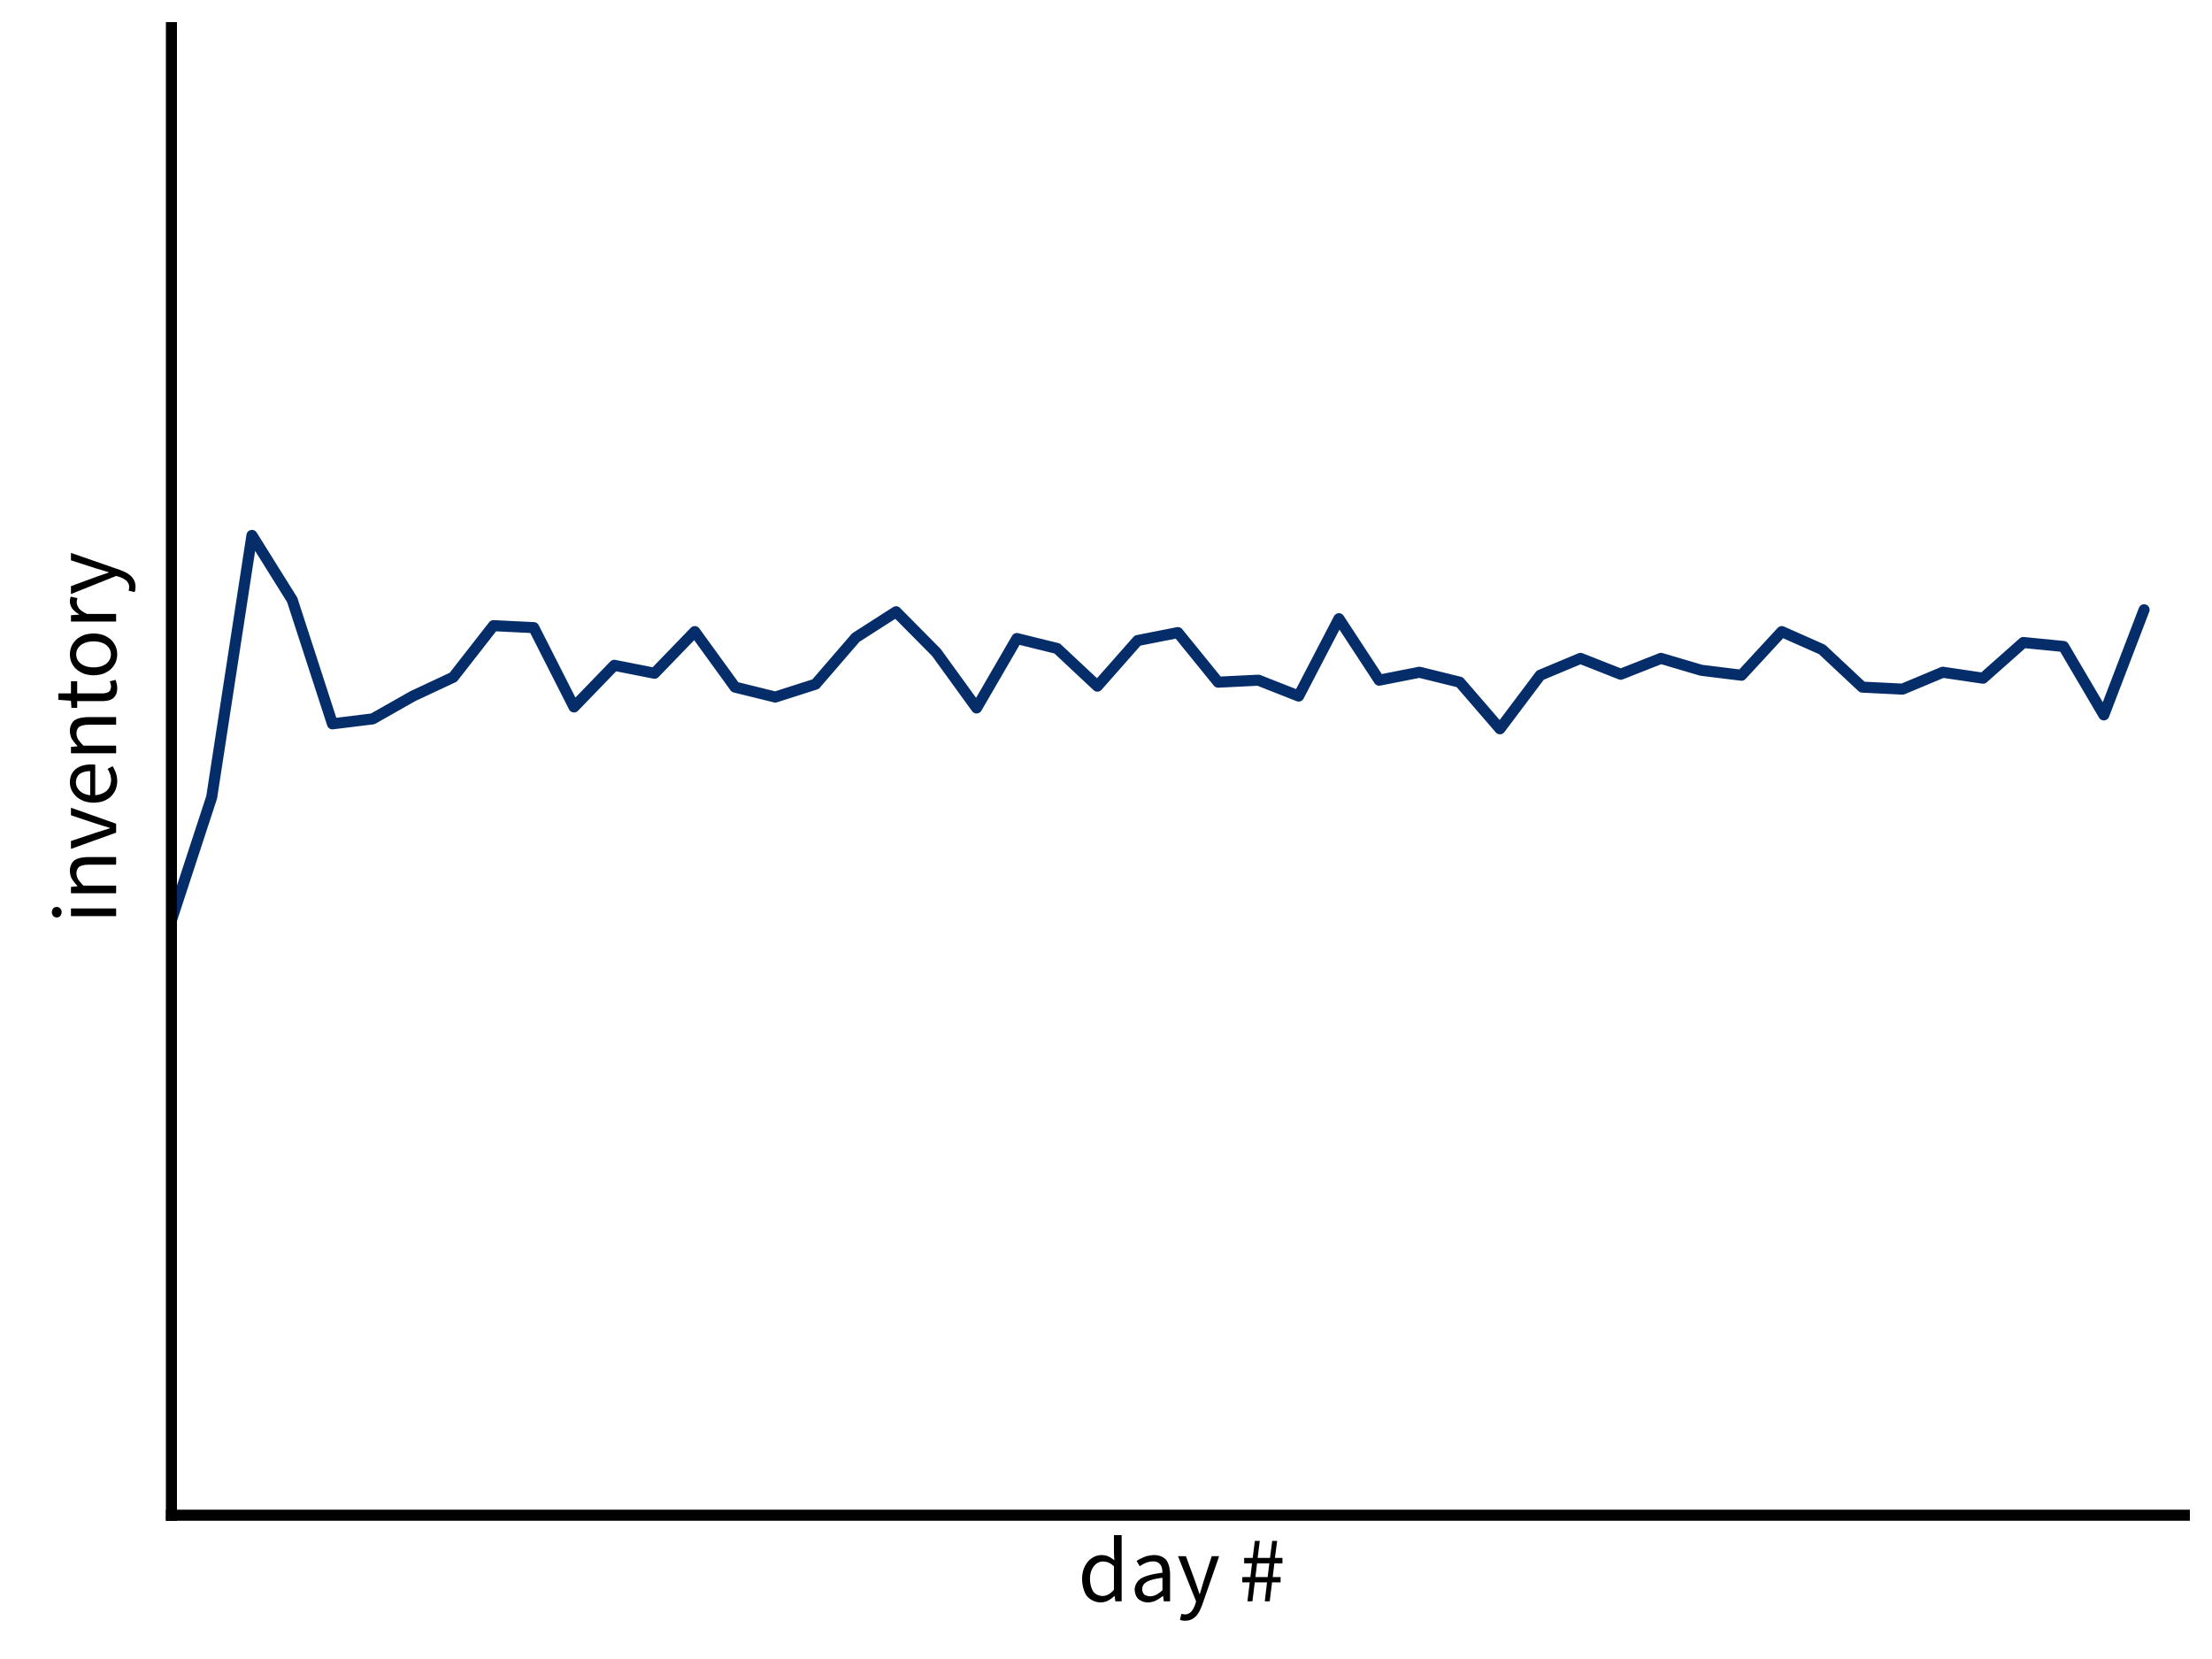
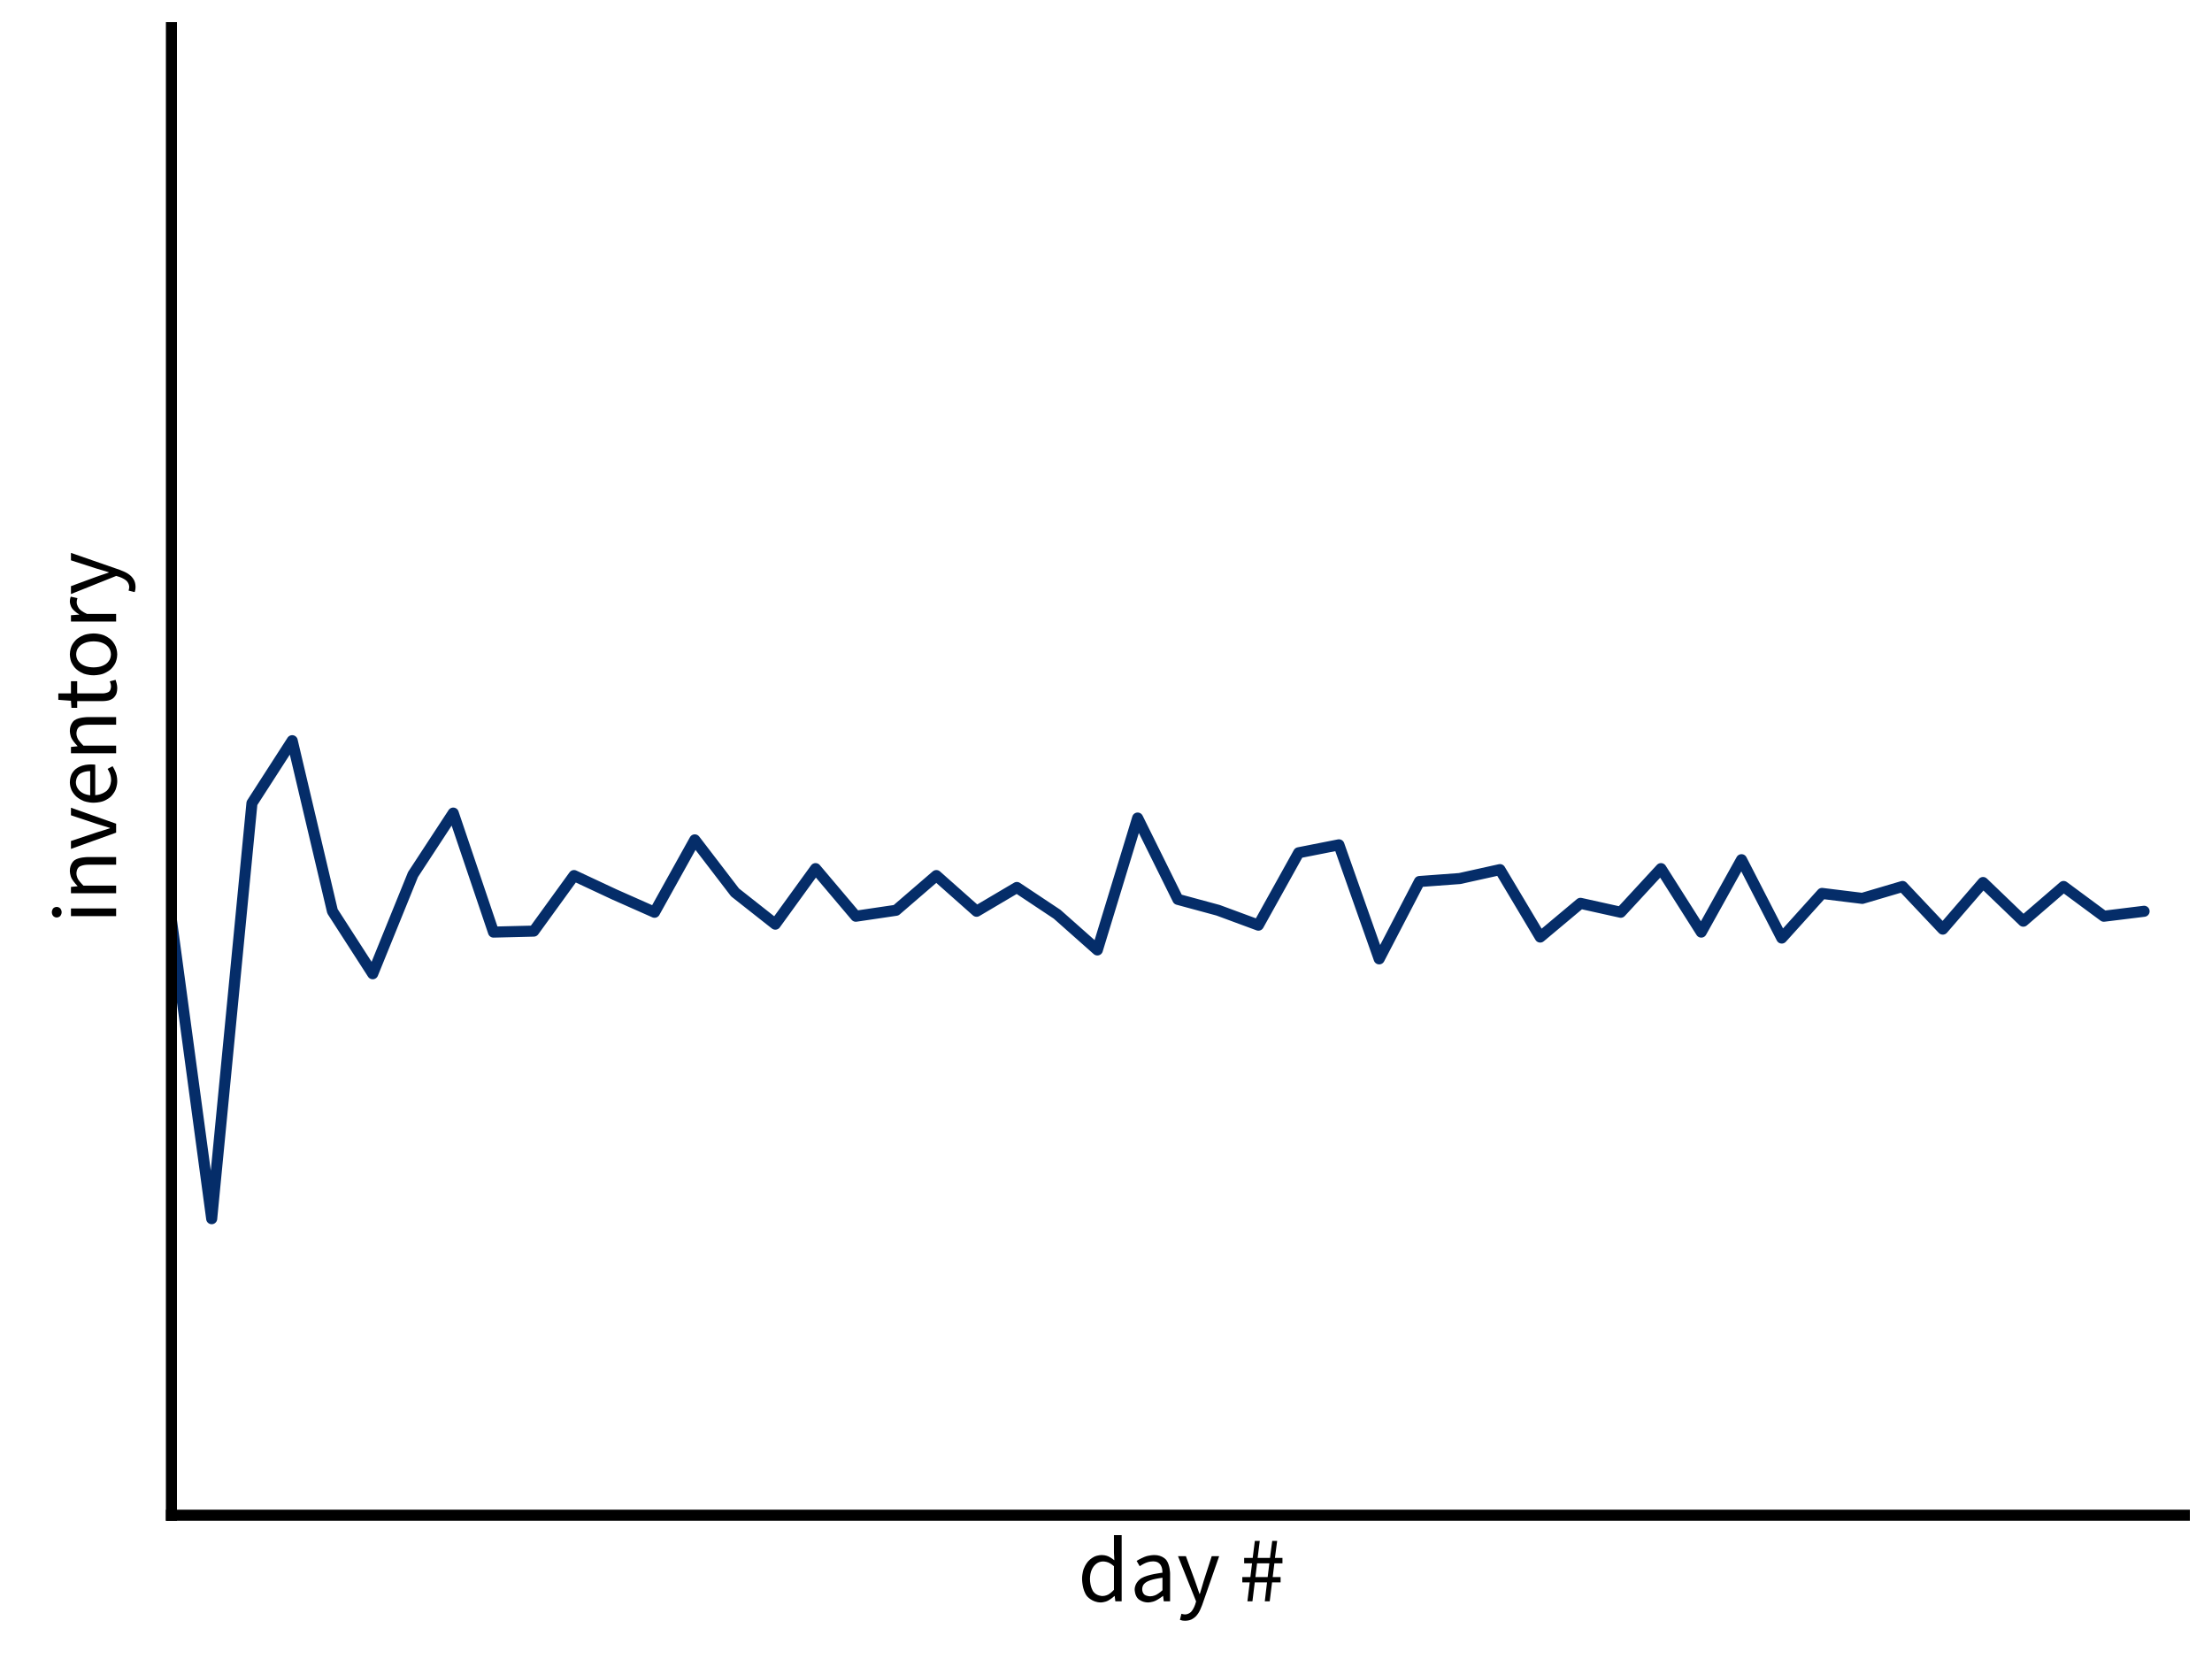
<svg xmlns="http://www.w3.org/2000/svg" height="600" stroke-opacity="1" viewBox="0.0 0.0 800.0 600.0" font-size="1" width="800" stroke="rgb(0,0,0)" version="1.1">
  <defs />
  <g stroke-linejoin="bevel" stroke-opacity="0.0" fill-opacity="0.0" stroke="rgb(0,0,0)" stroke-width="0.0" fill="rgb(0,0,0)" stroke-linecap="butt" stroke-miterlimit="10.0">
    <path d="M 0,0 v 600 h 800 v -600 Z" />
  </g>
  <g stroke-linejoin="round" stroke-opacity="1.0" fill-opacity="0.0" stroke="rgb(5,45,105)" stroke-width="4" fill="rgb(0,0,0)" stroke-linecap="round" stroke-miterlimit="10.0">
    <defs>
      <clipPath id="myClip1">
        <path d="M 62,10 v 538 h 728 v -538 Z" />
      </clipPath>
    </defs>
    <g clip-path="url(#myClip1)">
-       <path d="M 62,332.8 l 14.56,-44.475 l 14.56,-94.688 l 14.56,23.313 l 14.56,44.833 l 14.56,-1.793 l 14.56,-8.249 l 14.56,-6.815 l 14.56,-18.651 l 14.56,0.717 l 14.56,28.693 l 14.56,-15.064 l 14.56,2.869 l 14.56,-15.064 l 14.56,20.085 l 14.56,3.587 l 14.56,-4.663 l 14.56,-16.857 l 14.56,-9.325 l 14.56,14.705 l 14.56,20.085 l 14.56,-25.107 l 14.56,3.587 l 14.56,13.629 l 14.56,-16.499 l 14.56,-2.869 l 14.56,17.933 l 14.56,-0.717 l 14.56,5.739 l 14.56,-27.976 l 14.56,22.237 l 14.56,-2.869 l 14.56,3.587 l 14.56,16.857 l 14.56,-19.368 l 14.56,-6.097 l 14.56,5.739 l 14.56,-5.739 l 14.56,4.304 l 14.56,1.793 l 14.56,-15.781 l 14.56,6.456 l 14.56,13.629 l 14.56,0.717 l 14.56,-6.097 l 14.56,2.152 l 14.56,-12.912 l 14.56,1.435 l 14.56,24.748 l 14.56,-38.019 " />
+       <path d="M 62,332.8 l 14.56,107.959 l 14.56,-150.281 l 14.56,-22.596 l 14.56,61.691 l 14.56,22.596 l 14.56,-35.867 l 14.56,-22.237 l 14.56,43.04 l 14.56,-0.359 l 14.56,-20.085 l 14.56,6.815 l 14.56,6.456 l 14.56,-26.183 l 14.56,19.009 l 14.56,11.477 l 14.56,-20.085 l 14.56,17.216 l 14.56,-2.152 l 14.56,-12.553 l 14.56,12.912 l 14.56,-8.608 l 14.56,9.684 l 14.56,12.912 l 14.56,-47.703 l 14.56,29.411 l 14.56,3.945 l 14.56,5.38 l 14.56,-26.183 l 14.56,-2.869 l 14.56,41.247 l 14.56,-27.976 l 14.56,-1.076 l 14.56,-3.228 l 14.56,24.389 l 14.56,-12.195 l 14.56,3.228 l 14.56,-15.781 l 14.56,22.955 l 14.56,-26.183 l 14.56,28.335 l 14.56,-16.14 l 14.56,1.793 l 14.56,-4.304 l 14.56,15.423 l 14.56,-16.857 l 14.56,13.988 l 14.56,-12.553 l 14.56,10.76 l 14.56,-1.793 " />
    </g>
  </g>
  <g stroke-linejoin="bevel" stroke-opacity="0.0" fill-opacity="1.0" stroke="rgb(0,0,0)" stroke-width="0.0" fill="rgb(0,0,0)" stroke-linecap="butt" stroke-miterlimit="10.0">
    <path d="M 42,334.076 ZM 22.302,329.908 c 0,0.807 -0.504,1.361 -0.504 1.361c -0.504,0.555 -1.277,0.555 -1.277 0.555c -0.807,0 -1.294,-0.555 -1.294 -0.555c -0.487,-0.555 -0.487,-1.361 -0.487 -1.361c -0,-0.807 0.487,-1.361 0.487 -1.361c 0.487,-0.555 1.294,-0.555 1.294 -0.555c 0.773,-0 1.277,0.555 1.277 0.555c 0.504,0.555 0.504,1.361 0.504 1.361ZM 22.302,329.908 ZM 25.664,331.319 l -0,-2.756 l 16.336,-0 l 0,2.756 l -16.336,0 ZM 42,325.807 ZM 25.664,323.05 l -0,-2.286 l 2.353,-0.235 l -0,-0.101 c -1.177,-1.177 -1.966,-2.471 -1.966 -2.471c -0.79,-1.294 -0.79,-3.008 -0.79 -3.008c -0,-2.588 1.613,-3.781 1.613 -3.781c 1.613,-1.193 4.773,-1.193 4.773 -1.193l 10.353,-0 l 0,2.756 l -9.983,0 c -2.319,0 -3.345,0.74 -3.345 0.74c -1.025,0.74 -1.025,2.353 -1.025 2.353c 0,1.277 0.639,2.252 0.639 2.252c 0.639,0.975 1.882,2.219 1.882 2.219l 11.832,-0 l 0,2.756 l -16.336,0 ZM 42,307.42 ZM 25.664,307.017 l -0,-2.857 l 9.277,-3.092 c 1.21,-0.37 2.42,-0.756 2.42 -0.756c 1.21,-0.387 2.387,-0.756 2.387 -0.756l -0,-0.135 c -1.177,-0.37 -2.387,-0.74 -2.387 -0.74l -2.42,-0.74 l -9.277,-3.092 l -0,-2.723 l 16.336,5.782 l 0,3.227 ZM 42,291.857 ZM 33.865,290.311 c -2.017,0 -3.613,-0.622 -3.613 -0.622c -1.597,-0.622 -2.706,-1.647 -2.706 -1.647c -1.109,-1.025 -1.698,-2.336 -1.698 -2.336c -0.588,-1.311 -0.588,-2.723 -0.588 -2.723c -0,-1.546 0.538,-2.773 0.538 -2.773c 0.538,-1.227 1.546,-2.05 1.546 -2.05c 1.008,-0.824 2.42,-1.26 2.42 -1.26c 1.412,-0.437 3.16,-0.437 3.16 -0.437c 0.908,-0 1.513,0.101 1.513 0.101l 0,11.025 c 2.655,-0.168 4.202,-1.63 4.202 -1.63c 1.546,-1.462 1.546,-3.815 1.546 -3.815c -0,-1.177 -0.353,-2.168 -0.353 -2.168c -0.353,-0.992 -0.924,-1.899 -0.924 -1.899l 1.815,-0.975 c 0.672,1.076 1.177,2.387 1.177 2.387c 0.504,1.311 0.504,2.992 0.504 2.992c 0,1.647 -0.588,3.076 -0.588 3.076c -0.588,1.429 -1.681,2.487 -1.681 2.487c -1.092,1.059 -2.672,1.664 -2.672 1.664c -1.58,0.605 -3.597,0.605 -3.597 0.605ZM 33.865,290.311 ZM 32.622,278.882 c -2.521,0 -3.849,1.059 -3.849 1.059c -1.328,1.059 -1.328,2.975 -1.328 2.975c 0,0.874 0.353,1.664 0.353 1.664c 0.353,0.79 1.008,1.429 1.008 1.429c 0.655,0.639 1.613,1.059 1.613 1.059c 0.958,0.42 2.202,0.555 2.202 0.555l -0,-8.739 ZM 42,275.185 ZM 25.664,272.429 l -0,-2.286 l 2.353,-0.235 l -0,-0.101 c -1.177,-1.177 -1.966,-2.471 -1.966 -2.471c -0.79,-1.294 -0.79,-3.008 -0.79 -3.008c -0,-2.588 1.613,-3.781 1.613 -3.781c 1.613,-1.193 4.773,-1.193 4.773 -1.193l 10.353,-0 l 0,2.756 l -9.983,0 c -2.319,0 -3.345,0.74 -3.345 0.74c -1.025,0.74 -1.025,2.353 -1.025 2.353c 0,1.277 0.639,2.252 0.639 2.252c 0.639,0.975 1.882,2.219 1.882 2.219l 11.832,-0 l 0,2.756 l -16.336,0 ZM 42,256.798 ZM 27.916,253.571 l 0,2.42 l -2.084,0 l -0.168,-2.555 l -4.571,-0.336 l -0,-2.319 l 4.571,-0 l -0,-4.403 l 2.252,-0 l 0,4.403 l 9.076,-0 c 1.513,-0 2.336,-0.555 2.336 -0.555c 0.824,-0.555 0.824,-1.966 0.824 -1.966c -0,-0.437 -0.135,-0.941 -0.135 -0.941c -0.135,-0.504 -0.302,-0.908 -0.302 -0.908l 2.084,-0.538 c 0.235,0.672 0.42,1.462 0.42 1.462c 0.185,0.79 0.185,1.563 0.185 1.563c 0,1.311 -0.403,2.202 -0.403 2.202c -0.403,0.891 -1.109,1.445 -1.109 1.445c -0.706,0.555 -1.714,0.79 -1.714 0.79c -1.008,0.235 -2.219,0.235 -2.219 0.235l -9.042,0 ZM 42,245.773 ZM 33.865,244.227 c -2.05,0 -3.647,-0.622 -3.647 -0.622c -1.597,-0.622 -2.706,-1.664 -2.706 -1.664c -1.109,-1.042 -1.681,-2.403 -1.681 -2.403c -0.571,-1.361 -0.571,-2.874 -0.571 -2.874c -0,-1.513 0.571,-2.874 0.571 -2.874c 0.571,-1.361 1.681,-2.403 1.681 -2.403c 1.109,-1.042 2.706,-1.664 2.706 -1.664c 1.597,-0.622 3.647,-0.622 3.647 -0.622c 2.017,-0 3.613,0.622 3.613 0.622c 1.597,0.622 2.689,1.664 2.689 1.664c 1.092,1.042 1.664,2.403 1.664 2.403c 0.571,1.361 0.571,2.874 0.571 2.874c 0,1.513 -0.571,2.874 -0.571 2.874c -0.571,1.361 -1.664,2.403 -1.664 2.403c -1.092,1.042 -2.689,1.664 -2.689 1.664c -1.597,0.622 -3.613,0.622 -3.613 0.622ZM 33.865,244.227 ZM 33.865,241.37 c 1.412,-0 2.555,-0.336 2.555 -0.336c 1.143,-0.336 1.966,-0.958 1.966 -0.958c 0.824,-0.622 1.277,-1.496 1.277 -1.496c 0.454,-0.874 0.454,-1.916 0.454 -1.916c -0,-1.042 -0.454,-1.916 -0.454 -1.916c -0.454,-0.874 -1.277,-1.496 -1.277 -1.496c -0.824,-0.622 -1.966,-0.958 -1.966 -0.958c -1.143,-0.336 -2.555,-0.336 -2.555 -0.336c -1.412,0 -2.571,0.336 -2.571 0.336c -1.16,0.336 -2,0.958 -2 0.958c -0.84,0.622 -1.294,1.496 -1.294 1.496c -0.454,0.874 -0.454,1.916 -0.454 1.916c 0,1.042 0.454,1.916 0.454 1.916c 0.454,0.874 1.294,1.496 1.294 1.496c 0.84,0.622 2,0.958 2 0.958c 1.16,0.336 2.571,0.336 2.571 0.336ZM 42,227.555 ZM 25.664,224.798 l -0,-2.286 l 2.958,-0.235 l -0,-0.101 c -1.546,-0.84 -2.454,-2.034 -2.454 -2.034c -0.908,-1.193 -0.908,-2.605 -0.908 -2.605c -0,-0.975 0.336,-1.748 0.336 -1.748l 2.42,0.538 c -0.135,0.403 -0.202,0.74 -0.202 0.74c -0.067,0.336 -0.067,0.84 -0.067 0.84c 0,1.042 0.84,2.168 0.84 2.168c 0.84,1.126 2.924,1.966 2.924 1.966l 10.487,-0 l 0,2.756 l -16.336,0 ZM 42,215.252 ZM 46.504,213.605 l 0.151,-0.605 c 0,0 0.084,-0.639 0.084 -0.639c -0,-1.412 -0.992,-2.303 -0.992 -2.303c -0.992,-0.891 -2.504,-1.395 -2.504 -1.395l -1.21,-0.37 l -16.37,6.555 l -0,-2.857 l 9.042,-3.328 c 1.076,-0.37 2.269,-0.79 2.269 -0.79c 1.193,-0.42 2.336,-0.79 2.336 -0.79l -0,-0.135 c -1.109,-0.37 -2.319,-0.706 -2.319 -0.706c -1.21,-0.336 -2.286,-0.672 -2.286 -0.672l -9.042,-2.924 l -0,-2.689 l 17.681,6.151 c 1.21,0.437 2.252,0.975 2.252 0.975c 1.042,0.538 1.798,1.277 1.798 1.277c 0.756,0.74 1.193,1.681 1.193 1.681c 0.437,0.941 0.437,2.185 0.437 2.185c 0,0.571 -0.084,1.042 -0.084 1.042c -0.084,0.471 -0.252,0.874 -0.252 0.874l -2.185,-0.538 h 0 Z" />
  </g>
  <g stroke-linejoin="miter" stroke-opacity="1.0" fill-opacity="0.0" stroke="rgb(0,0,0)" stroke-width="4" fill="rgb(0,0,0)" stroke-linecap="square" stroke-miterlimit="10.0">
    <path d="M 62,548 v -538 " />
  </g>
  <g stroke-linejoin="miter" stroke-opacity="1.0" fill-opacity="0.0" stroke="rgb(0,0,0)" stroke-width="4" fill="rgb(0,0,0)" stroke-linecap="square" stroke-miterlimit="10.0">
    <path d="M 62,548 h 728 " />
  </g>
  <g stroke-linejoin="bevel" stroke-opacity="0.0" fill-opacity="1.0" stroke="rgb(0,0,0)" stroke-width="0.0" fill="rgb(0,0,0)" stroke-linecap="butt" stroke-miterlimit="10.0">
    <path d="M 389.765,579.143 ZM 391.344,571.008 c 0,-1.983 0.588,-3.58 0.588 -3.58c 0.588,-1.597 1.563,-2.706 1.563 -2.706c 0.975,-1.109 2.252,-1.714 2.252 -1.714c 1.277,-0.605 2.689,-0.605 2.689 -0.605c 1.412,0 2.454,0.504 2.454 0.504c 1.042,0.504 2.118,1.378 2.118 1.378l -0.135,-2.79 v -6.286 h 2.79 v 23.933 h -2.286 l -0.235,-1.916 h -0.101 c -0.975,0.941 -2.235,1.63 -2.235 1.63c -1.26,0.689 -2.706,0.689 -2.706 0.689c -3.092,-0 -4.924,-2.219 -4.924 -2.219c -1.832,-2.219 -1.832,-6.319 -1.832 -6.319ZM 391.344,571.008 ZM 394.202,570.975 c 0,2.958 1.177,4.605 1.177 4.605c 1.177,1.647 3.328,1.647 3.328 1.647c 1.143,0 2.151,-0.555 2.151 -0.555c 1.008,-0.555 2.017,-1.698 2.017 -1.698v -8.538 c -1.042,-0.941 -2,-1.328 -2 -1.328c -0.958,-0.387 -1.966,-0.387 -1.966 -0.387c -0.975,-0 -1.832,0.454 -1.832 0.454c -0.857,0.454 -1.496,1.277 -1.496 1.277c -0.639,0.824 -1.008,1.966 -1.008 1.966c -0.37,1.143 -0.37,2.555 -0.37 2.555ZM 408.42,579.143 ZM 410.37,574.908 c 0,-2.689 2.403,-4.118 2.403 -4.118c 2.403,-1.429 7.647,-2 7.647 -2c 0,-0.773 -0.151,-1.513 -0.151 -1.513c -0.151,-0.74 -0.538,-1.311 -0.538 -1.311c -0.387,-0.571 -1.025,-0.924 -1.025 -0.924c -0.639,-0.353 -1.647,-0.353 -1.647 -0.353c -1.445,-0 -2.672,0.538 -2.672 0.538c -1.227,0.538 -2.202,1.21 -2.202 1.21l -1.109,-1.916 c 1.143,-0.74 2.79,-1.429 2.79 -1.429c 1.647,-0.689 3.63,-0.689 3.63 -0.689c 2.992,0 4.336,1.832 4.336 1.832c 1.345,1.832 1.345,4.891 1.345 4.891v 10.017 h -2.286 l -0.235,-1.95 h -0.067 c -1.177,0.975 -2.538,1.664 -2.538 1.664c -1.361,0.689 -2.874,0.689 -2.874 0.689c -2.084,-0 -3.445,-1.21 -3.445 -1.21c -1.361,-1.21 -1.361,-3.429 -1.361 -3.429ZM 410.37,574.908 ZM 413.092,574.706 c 0,1.412 0.824,2.017 0.824 2.017c 0.824,0.605 2.034,0.605 2.034 0.605c 1.177,0 2.235,-0.555 2.235 -0.555c 1.059,-0.555 2.235,-1.63 2.235 -1.63v -4.538 c -2.05,0.269 -3.462,0.639 -3.462 0.639c -1.412,0.37 -2.269,0.874 -2.269 0.874c -0.857,0.504 -1.227,1.16 -1.227 1.16c -0.37,0.655 -0.37,1.429 -0.37 1.429ZM 425.63,579.143 ZM 427.277,583.647 l 0.605,0.151 c 0,0 0.639,0.084 0.639 0.084c 1.412,0 2.303,-0.992 2.303 -0.992c 0.891,-0.992 1.395,-2.504 1.395 -2.504l 0.37,-1.21 l -6.555,-16.37 h 2.857 l 3.328,9.042 c 0.37,1.076 0.79,2.269 0.79 2.269c 0.42,1.193 0.79,2.336 0.79 2.336h 0.135 c 0.37,-1.109 0.706,-2.319 0.706 -2.319c 0.336,-1.21 0.672,-2.286 0.672 -2.286l 2.924,-9.042 h 2.689 l -6.151,17.681 c -0.437,1.21 -0.975,2.252 -0.975 2.252c -0.538,1.042 -1.277,1.798 -1.277 1.798c -0.74,0.756 -1.681,1.193 -1.681 1.193c -0.941,0.437 -2.185,0.437 -2.185 0.437c -0.571,-0 -1.042,-0.084 -1.042 -0.084c -0.471,-0.084 -0.874,-0.252 -0.874 -0.252l 0.538,-2.185 h 0 ZM 448.118,579.143 ZM 451.983,572.286 h -2.689 v -1.916 h 2.924 l 0.605,-4.975 h -2.857 v -1.95 h 3.092 l 0.773,-6.151 h 1.782 l -0.773,6.151 h 4.471 l 0.807,-6.151 h 1.782 l -0.807,6.151 h 2.723 v 1.95 h -2.924 l -0.605,4.975 h 2.857 v 1.916 h -3.092 l -0.84,6.857 h -1.782 l 0.807,-6.857 h -4.437 l -0.84,6.857 h -1.815 ZM 451.983,572.286 ZM 458.471,570.37 l 0.605,-4.975 h -4.437 l -0.605,4.975 h 4.437 Z" />
  </g>
</svg>
